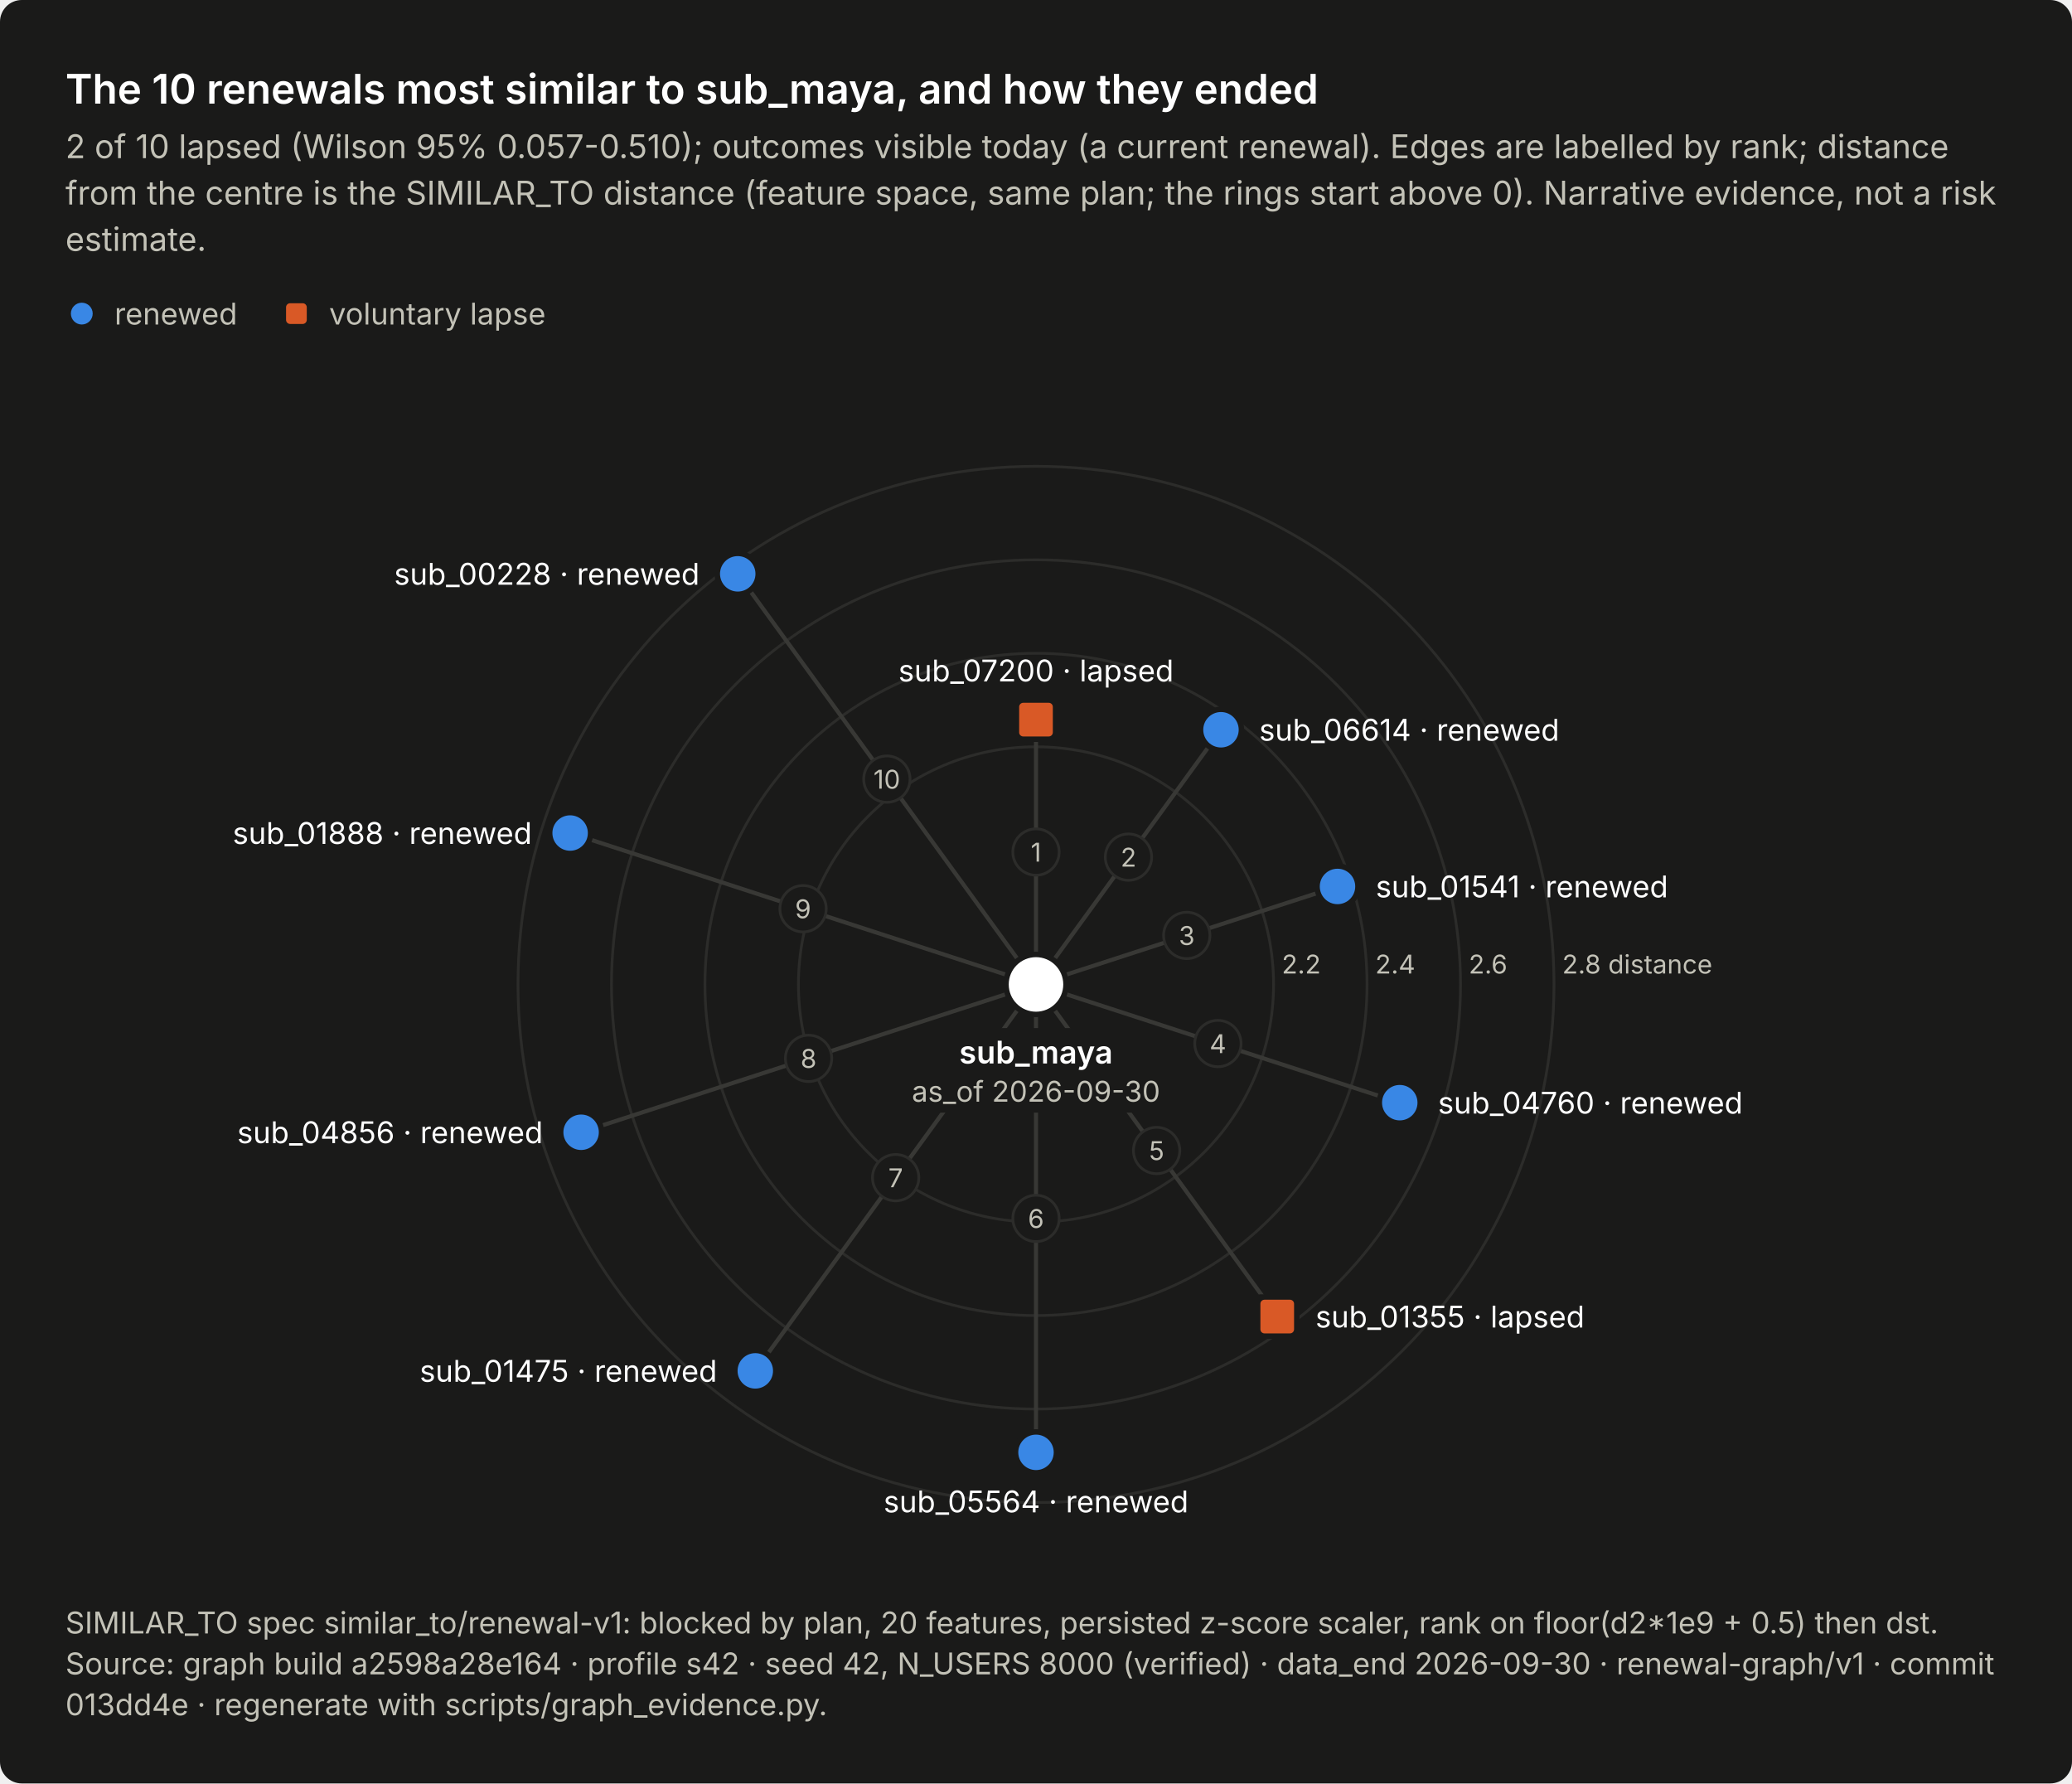
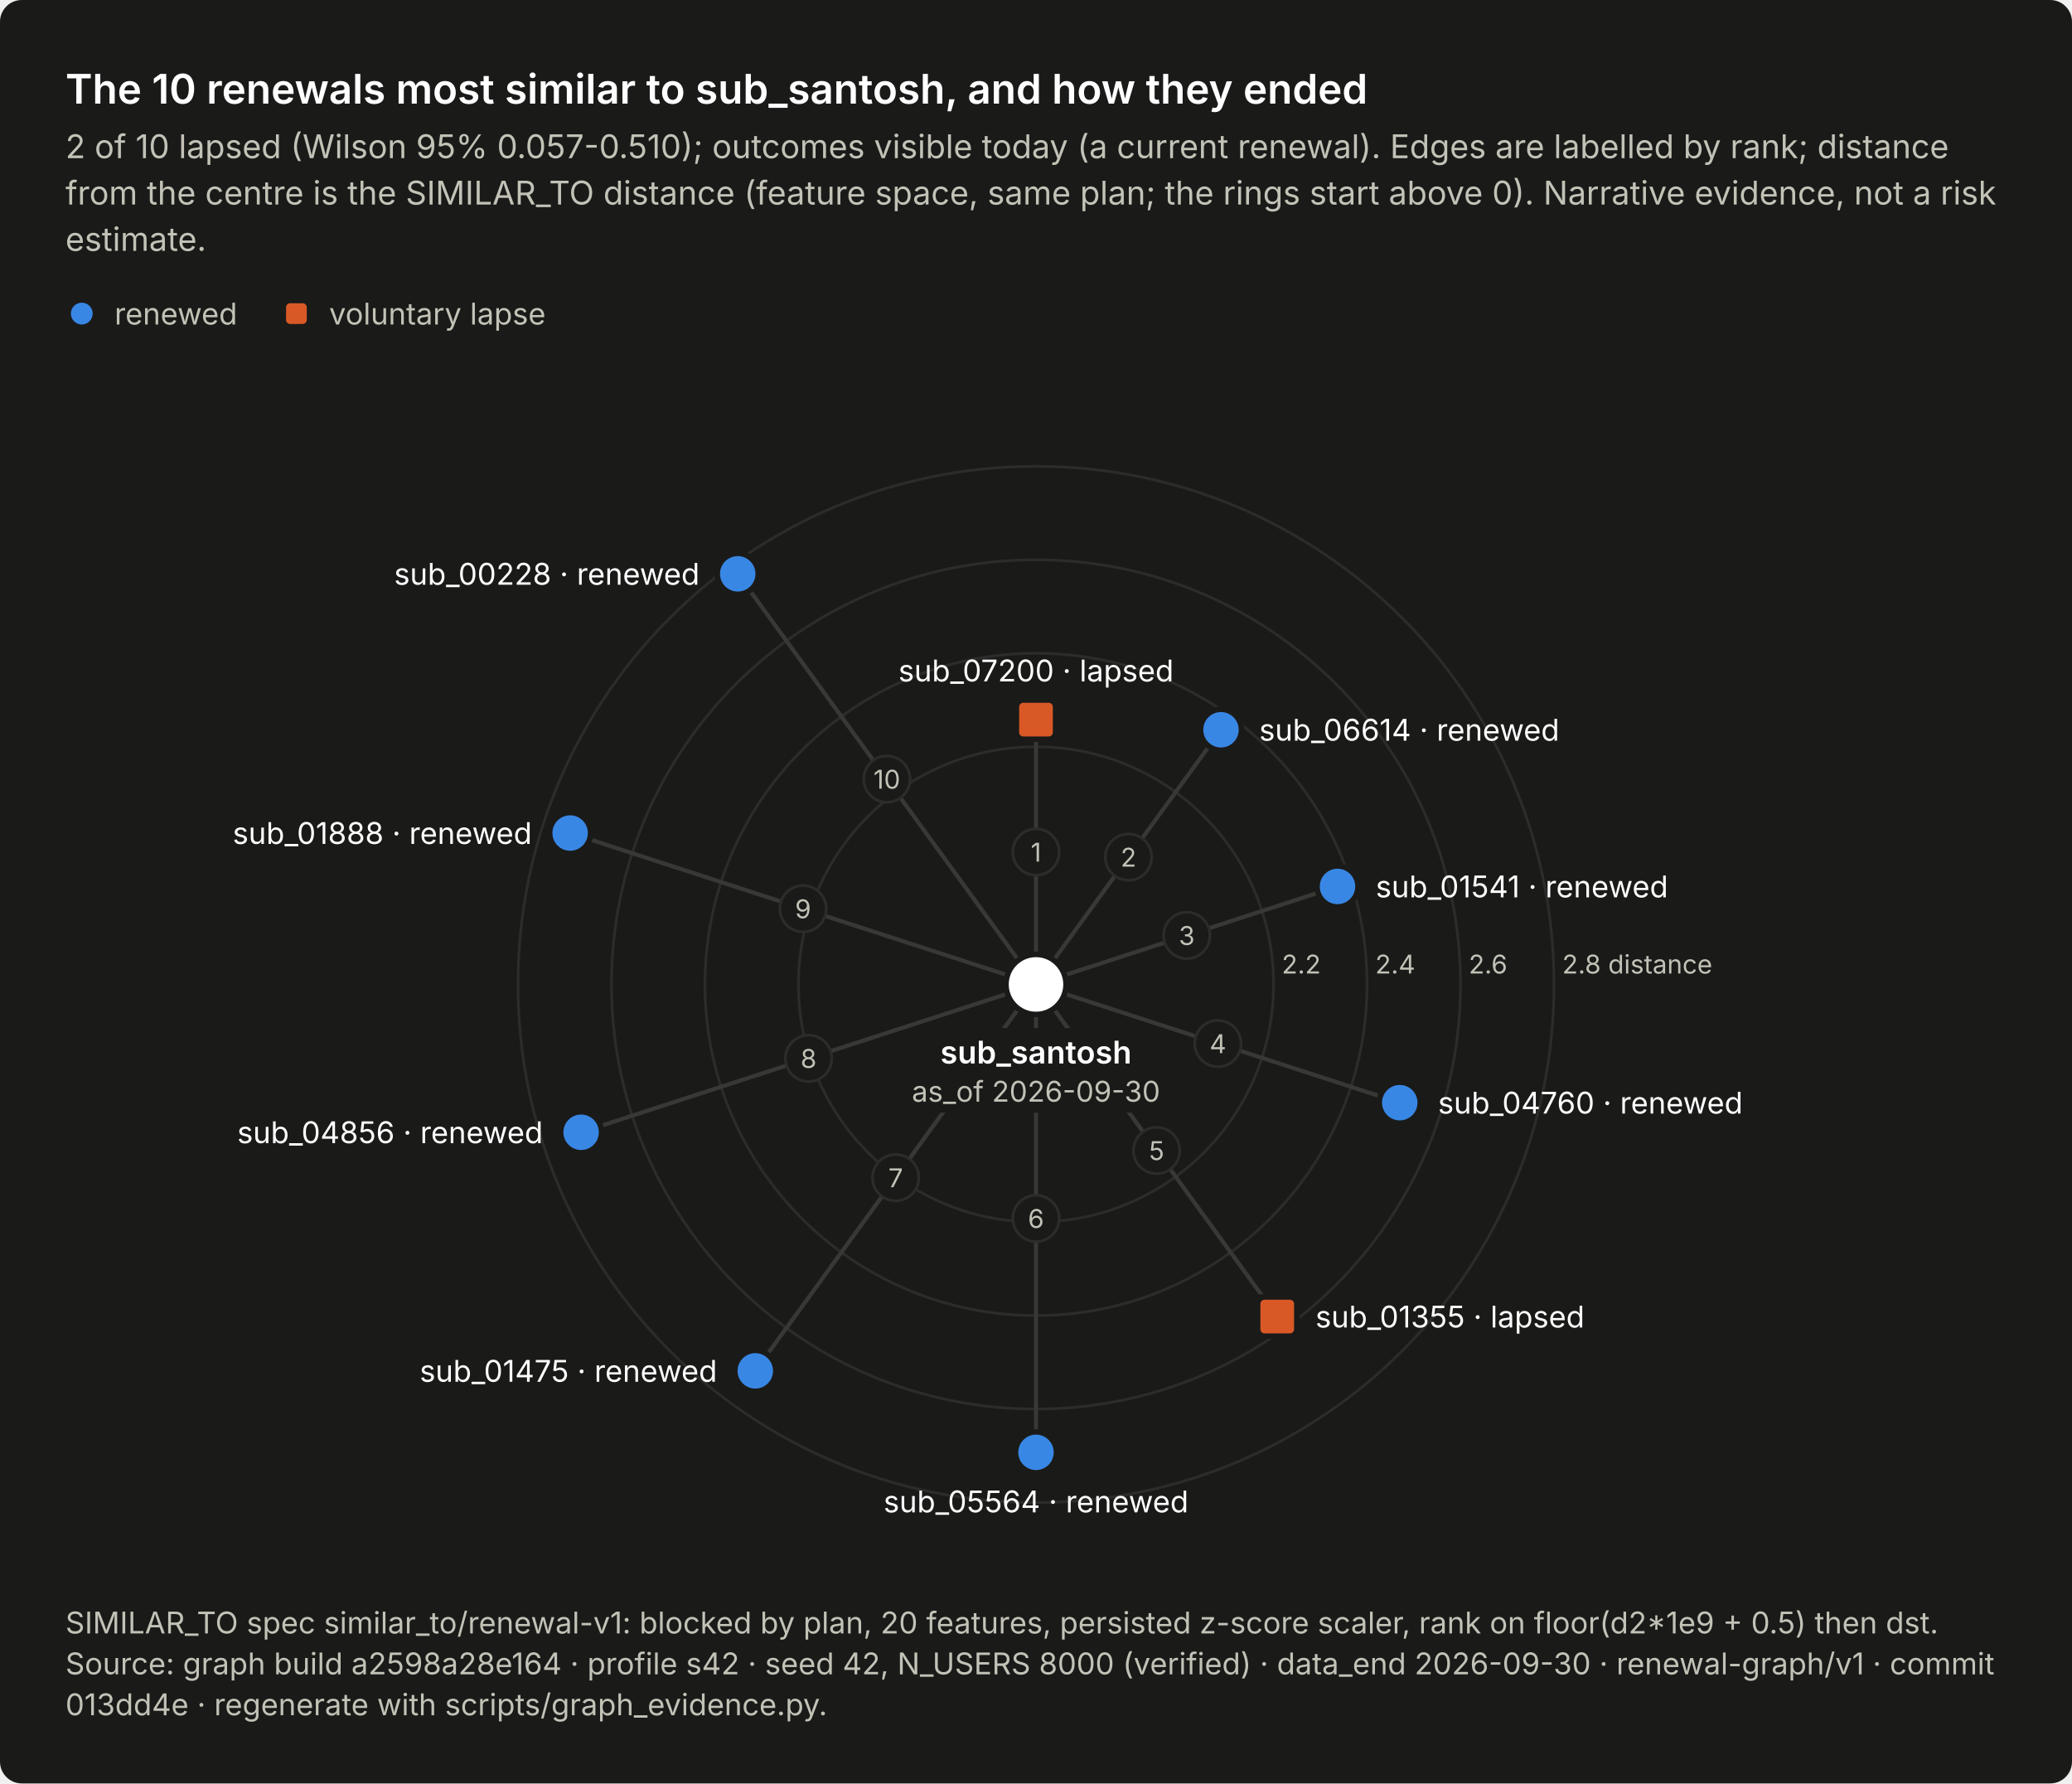
<svg xmlns="http://www.w3.org/2000/svg" width="760" height="654" viewBox="0 0 760 654" role="img" font-family="system-ui, -apple-system, 'Segoe UI', sans-serif">
  <rect width="760" height="654" rx="8" fill="#1a1a19" />
-   <text x="24" y="38" font-size="15" fill="#ffffff" font-weight="600">The 10 renewals most similar to sub_maya, and how they ended</text>
+   <text x="24" y="38" font-size="15" fill="#ffffff" font-weight="600">The 10 renewals most similar to sub_santosh, and how they ended</text>
  <text x="24" y="58" font-size="12" fill="#c3c2b7">2 of 10 lapsed (Wilson 95% 0.057-0.510); outcomes visible today (a current renewal). Edges are labelled by rank; distance</text>
  <text x="24" y="75" font-size="12" fill="#c3c2b7">from the centre is the SIMILAR_TO distance (feature space, same plan; the rings start above 0). Narrative evidence, not a risk</text>
  <text x="24" y="92" font-size="12" fill="#c3c2b7">estimate.</text>
  <circle cx="30" cy="115" r="6" fill="#1a1a19" />
  <circle cx="30" cy="115" r="4" fill="#3987e5" />
  <text x="42" y="119" font-size="11" fill="#c3c2b7">renewed</text>
  <rect x="102.92" y="109.2" width="11.6" height="11.6" fill="#1a1a19" rx="2" />
  <rect x="104.92" y="111.2" width="7.6" height="7.6" fill="#d95926" rx="1.5" />
  <text x="120.72" y="119" font-size="11" fill="#c3c2b7">voluntary lapse</text>
  <circle cx="380" cy="361" r="87.14" fill="none" stroke="#2c2c2a" stroke-width="1" />
  <circle cx="380" cy="361" r="121.43" fill="none" stroke="#2c2c2a" stroke-width="1" />
  <circle cx="380" cy="361" r="155.71" fill="none" stroke="#2c2c2a" stroke-width="1" />
  <circle cx="380" cy="361" r="190" fill="none" stroke="#2c2c2a" stroke-width="1" />
  <text x="470.14" y="357" font-size="9.5" fill="#c3c2b7">2.2</text>
  <text x="504.43" y="357" font-size="9.5" fill="#c3c2b7">2.4</text>
  <text x="538.71" y="357" font-size="9.5" fill="#c3c2b7">2.6</text>
  <text x="573" y="357" font-size="9.5" fill="#c3c2b7">2.8 distance</text>
  <line x1="380" y1="361" x2="380" y2="263.89" stroke="#383835" stroke-width="1.5" />
  <line x1="380" y1="361" x2="447.85" y2="267.61" stroke="#383835" stroke-width="1.5" />
  <line x1="380" y1="361" x2="490.59" y2="325.07" stroke="#383835" stroke-width="1.5" />
  <line x1="380" y1="361" x2="513.43" y2="404.36" stroke="#383835" stroke-width="1.5" />
  <line x1="380" y1="361" x2="468.49" y2="482.8" stroke="#383835" stroke-width="1.5" />
  <line x1="380" y1="361" x2="380" y2="532.59" stroke="#383835" stroke-width="1.5" />
  <line x1="380" y1="361" x2="277.04" y2="502.71" stroke="#383835" stroke-width="1.5" />
  <line x1="380" y1="361" x2="213.15" y2="415.21" stroke="#383835" stroke-width="1.5" />
  <line x1="380" y1="361" x2="209.12" y2="305.48" stroke="#383835" stroke-width="1.5" />
  <line x1="380" y1="361" x2="270.6" y2="210.43" stroke="#383835" stroke-width="1.5" />
  <circle cx="380" cy="312.45" r="8.5" fill="#1a1a19" stroke="#2c2c2a" stroke-width="1" />
  <text x="380" y="315.95" font-size="9.5" fill="#c3c2b7" text-anchor="middle" font-variant-numeric="tabular-nums">1</text>
  <circle cx="413.92" cy="314.31" r="8.5" fill="#1a1a19" stroke="#2c2c2a" stroke-width="1" />
  <text x="413.92" y="317.81" font-size="9.5" fill="#c3c2b7" text-anchor="middle" font-variant-numeric="tabular-nums">2</text>
  <circle cx="435.3" cy="343.03" r="8.5" fill="#1a1a19" stroke="#2c2c2a" stroke-width="1" />
  <text x="435.3" y="346.53" font-size="9.5" fill="#c3c2b7" text-anchor="middle" font-variant-numeric="tabular-nums">3</text>
  <circle cx="446.72" cy="382.68" r="8.5" fill="#1a1a19" stroke="#2c2c2a" stroke-width="1" />
  <text x="446.72" y="386.18" font-size="9.5" fill="#c3c2b7" text-anchor="middle" font-variant-numeric="tabular-nums">4</text>
  <circle cx="424.24" cy="421.9" r="8.5" fill="#1a1a19" stroke="#2c2c2a" stroke-width="1" />
  <text x="424.24" y="425.4" font-size="9.5" fill="#c3c2b7" text-anchor="middle" font-variant-numeric="tabular-nums">5</text>
  <circle cx="380" cy="446.8" r="8.5" fill="#1a1a19" stroke="#2c2c2a" stroke-width="1" />
  <text x="380" y="450.3" font-size="9.5" fill="#c3c2b7" text-anchor="middle" font-variant-numeric="tabular-nums">6</text>
  <circle cx="328.52" cy="431.86" r="8.5" fill="#1a1a19" stroke="#2c2c2a" stroke-width="1" />
  <text x="328.52" y="435.36" font-size="9.5" fill="#c3c2b7" text-anchor="middle" font-variant-numeric="tabular-nums">7</text>
  <circle cx="296.58" cy="388.11" r="8.5" fill="#1a1a19" stroke="#2c2c2a" stroke-width="1" />
  <text x="296.58" y="391.61" font-size="9.5" fill="#c3c2b7" text-anchor="middle" font-variant-numeric="tabular-nums">8</text>
  <circle cx="294.56" cy="333.24" r="8.5" fill="#1a1a19" stroke="#2c2c2a" stroke-width="1" />
  <text x="294.56" y="336.74" font-size="9.5" fill="#c3c2b7" text-anchor="middle" font-variant-numeric="tabular-nums">9</text>
  <circle cx="325.3" cy="285.71" r="8.5" fill="#1a1a19" stroke="#2c2c2a" stroke-width="1" />
  <text x="325.3" y="289.21" font-size="9.5" fill="#c3c2b7" text-anchor="middle" font-variant-numeric="tabular-nums">10</text>
  <g>
    <rect x="371.82" y="255.72" width="16.35" height="16.35" fill="#1a1a19" rx="2" />
    <rect x="373.82" y="257.72" width="12.35" height="12.35" fill="#d95926" rx="1.5" />
  </g>
  <text x="380" y="249.89" font-size="11" fill="#ffffff" text-anchor="middle">sub_07200 · lapsed</text>
  <g>
    <circle cx="447.85" cy="267.61" r="8.5" fill="#1a1a19" />
    <circle cx="447.85" cy="267.61" r="6.5" fill="#3987e5" />
  </g>
  <text x="461.85" y="271.61" font-size="11" fill="#ffffff">sub_06614 · renewed</text>
  <g>
    <circle cx="490.59" cy="325.07" r="8.5" fill="#1a1a19" />
    <circle cx="490.59" cy="325.07" r="6.5" fill="#3987e5" />
  </g>
  <text x="504.59" y="329.07" font-size="11" fill="#ffffff">sub_01541 · renewed</text>
  <g>
    <circle cx="513.43" cy="404.36" r="8.5" fill="#1a1a19" />
    <circle cx="513.43" cy="404.36" r="6.5" fill="#3987e5" />
  </g>
  <text x="527.43" y="408.36" font-size="11" fill="#ffffff">sub_04760 · renewed</text>
  <g>
    <rect x="460.31" y="474.62" width="16.35" height="16.35" fill="#1a1a19" rx="2" />
    <rect x="462.31" y="476.62" width="12.35" height="12.35" fill="#d95926" rx="1.5" />
  </g>
  <text x="482.49" y="486.8" font-size="11" fill="#ffffff">sub_01355 · lapsed</text>
  <g>
    <circle cx="380" cy="532.59" r="8.5" fill="#1a1a19" />
    <circle cx="380" cy="532.59" r="6.5" fill="#3987e5" />
  </g>
  <text x="380" y="554.59" font-size="11" fill="#ffffff" text-anchor="middle">sub_05564 · renewed</text>
  <g>
    <circle cx="277.04" cy="502.71" r="8.5" fill="#1a1a19" />
    <circle cx="277.04" cy="502.71" r="6.5" fill="#3987e5" />
  </g>
  <text x="263.04" y="506.71" font-size="11" fill="#ffffff" text-anchor="end">sub_01475 · renewed</text>
  <g>
    <circle cx="213.15" cy="415.21" r="8.5" fill="#1a1a19" />
    <circle cx="213.15" cy="415.21" r="6.5" fill="#3987e5" />
  </g>
  <text x="199.15" y="419.21" font-size="11" fill="#ffffff" text-anchor="end">sub_04856 · renewed</text>
  <g>
    <circle cx="209.12" cy="305.48" r="8.5" fill="#1a1a19" />
    <circle cx="209.12" cy="305.48" r="6.5" fill="#3987e5" />
  </g>
  <text x="195.12" y="309.48" font-size="11" fill="#ffffff" text-anchor="end">sub_01888 · renewed</text>
  <g>
    <circle cx="270.6" cy="210.43" r="8.5" fill="#1a1a19" />
    <circle cx="270.6" cy="210.43" r="6.5" fill="#3987e5" />
  </g>
  <text x="256.6" y="214.43" font-size="11" fill="#ffffff" text-anchor="end">sub_00228 · renewed</text>
  <circle cx="380" cy="361" r="12" fill="#1a1a19" />
  <circle cx="380" cy="361" r="10" fill="#ffffff" />
  <rect x="331.38" y="377" width="97.24" height="31" fill="#1a1a19" rx="4" />
-   <text x="380" y="390" font-size="11.5" fill="#ffffff" text-anchor="middle" font-weight="600">sub_maya</text>
+   <text x="380" y="390" font-size="11.5" fill="#ffffff" text-anchor="middle" font-weight="600">sub_santosh</text>
  <text x="380" y="404" font-size="10.5" fill="#c3c2b7" text-anchor="middle">as_of 2026-09-30</text>
  <text x="24" y="599" font-size="11" fill="#c3c2b7">SIMILAR_TO spec similar_to/renewal-v1: blocked by plan, 20 features, persisted z-score scaler, rank on floor(d2*1e9 + 0.5) then dst.</text>
  <text x="24" y="614" font-size="11" fill="#c3c2b7">Source: graph build a2598a28e164 · profile s42 · seed 42, N_USERS 8000 (verified) · data_end 2026-09-30 · renewal-graph/v1 · commit</text>
  <text x="24" y="629" font-size="11" fill="#c3c2b7">013dd4e · regenerate with scripts/graph_evidence.py.</text>
</svg>
